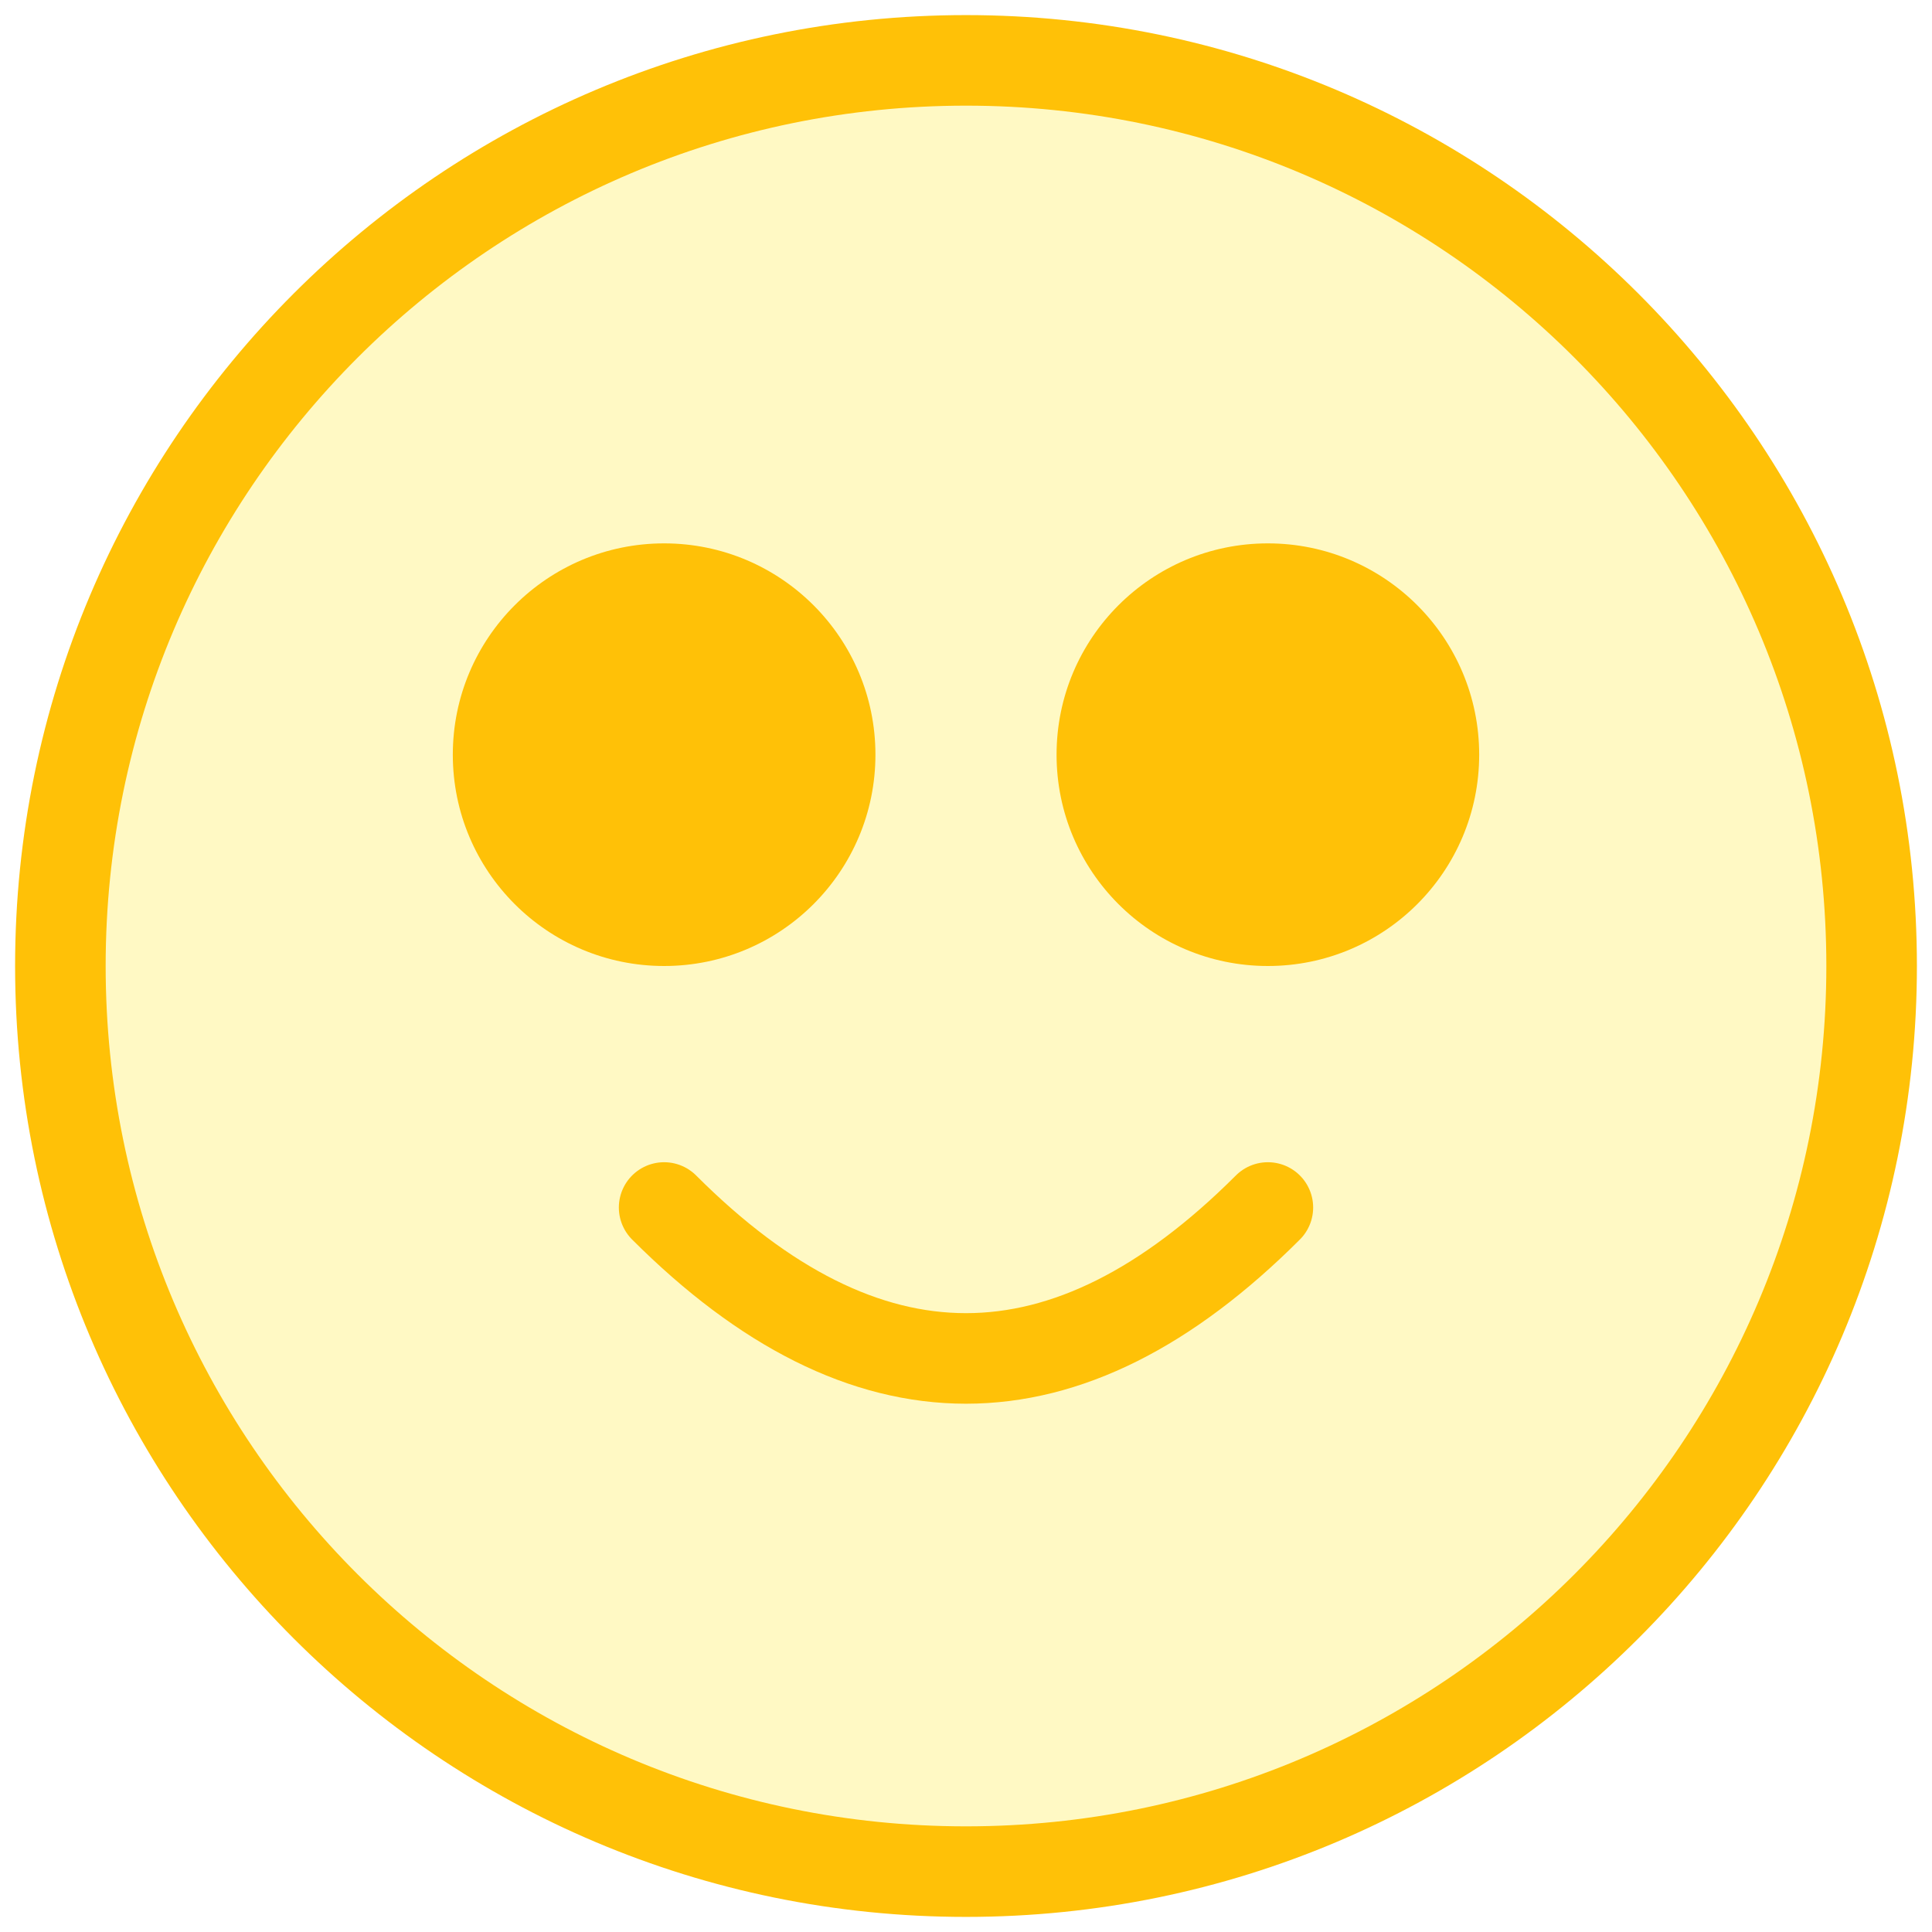
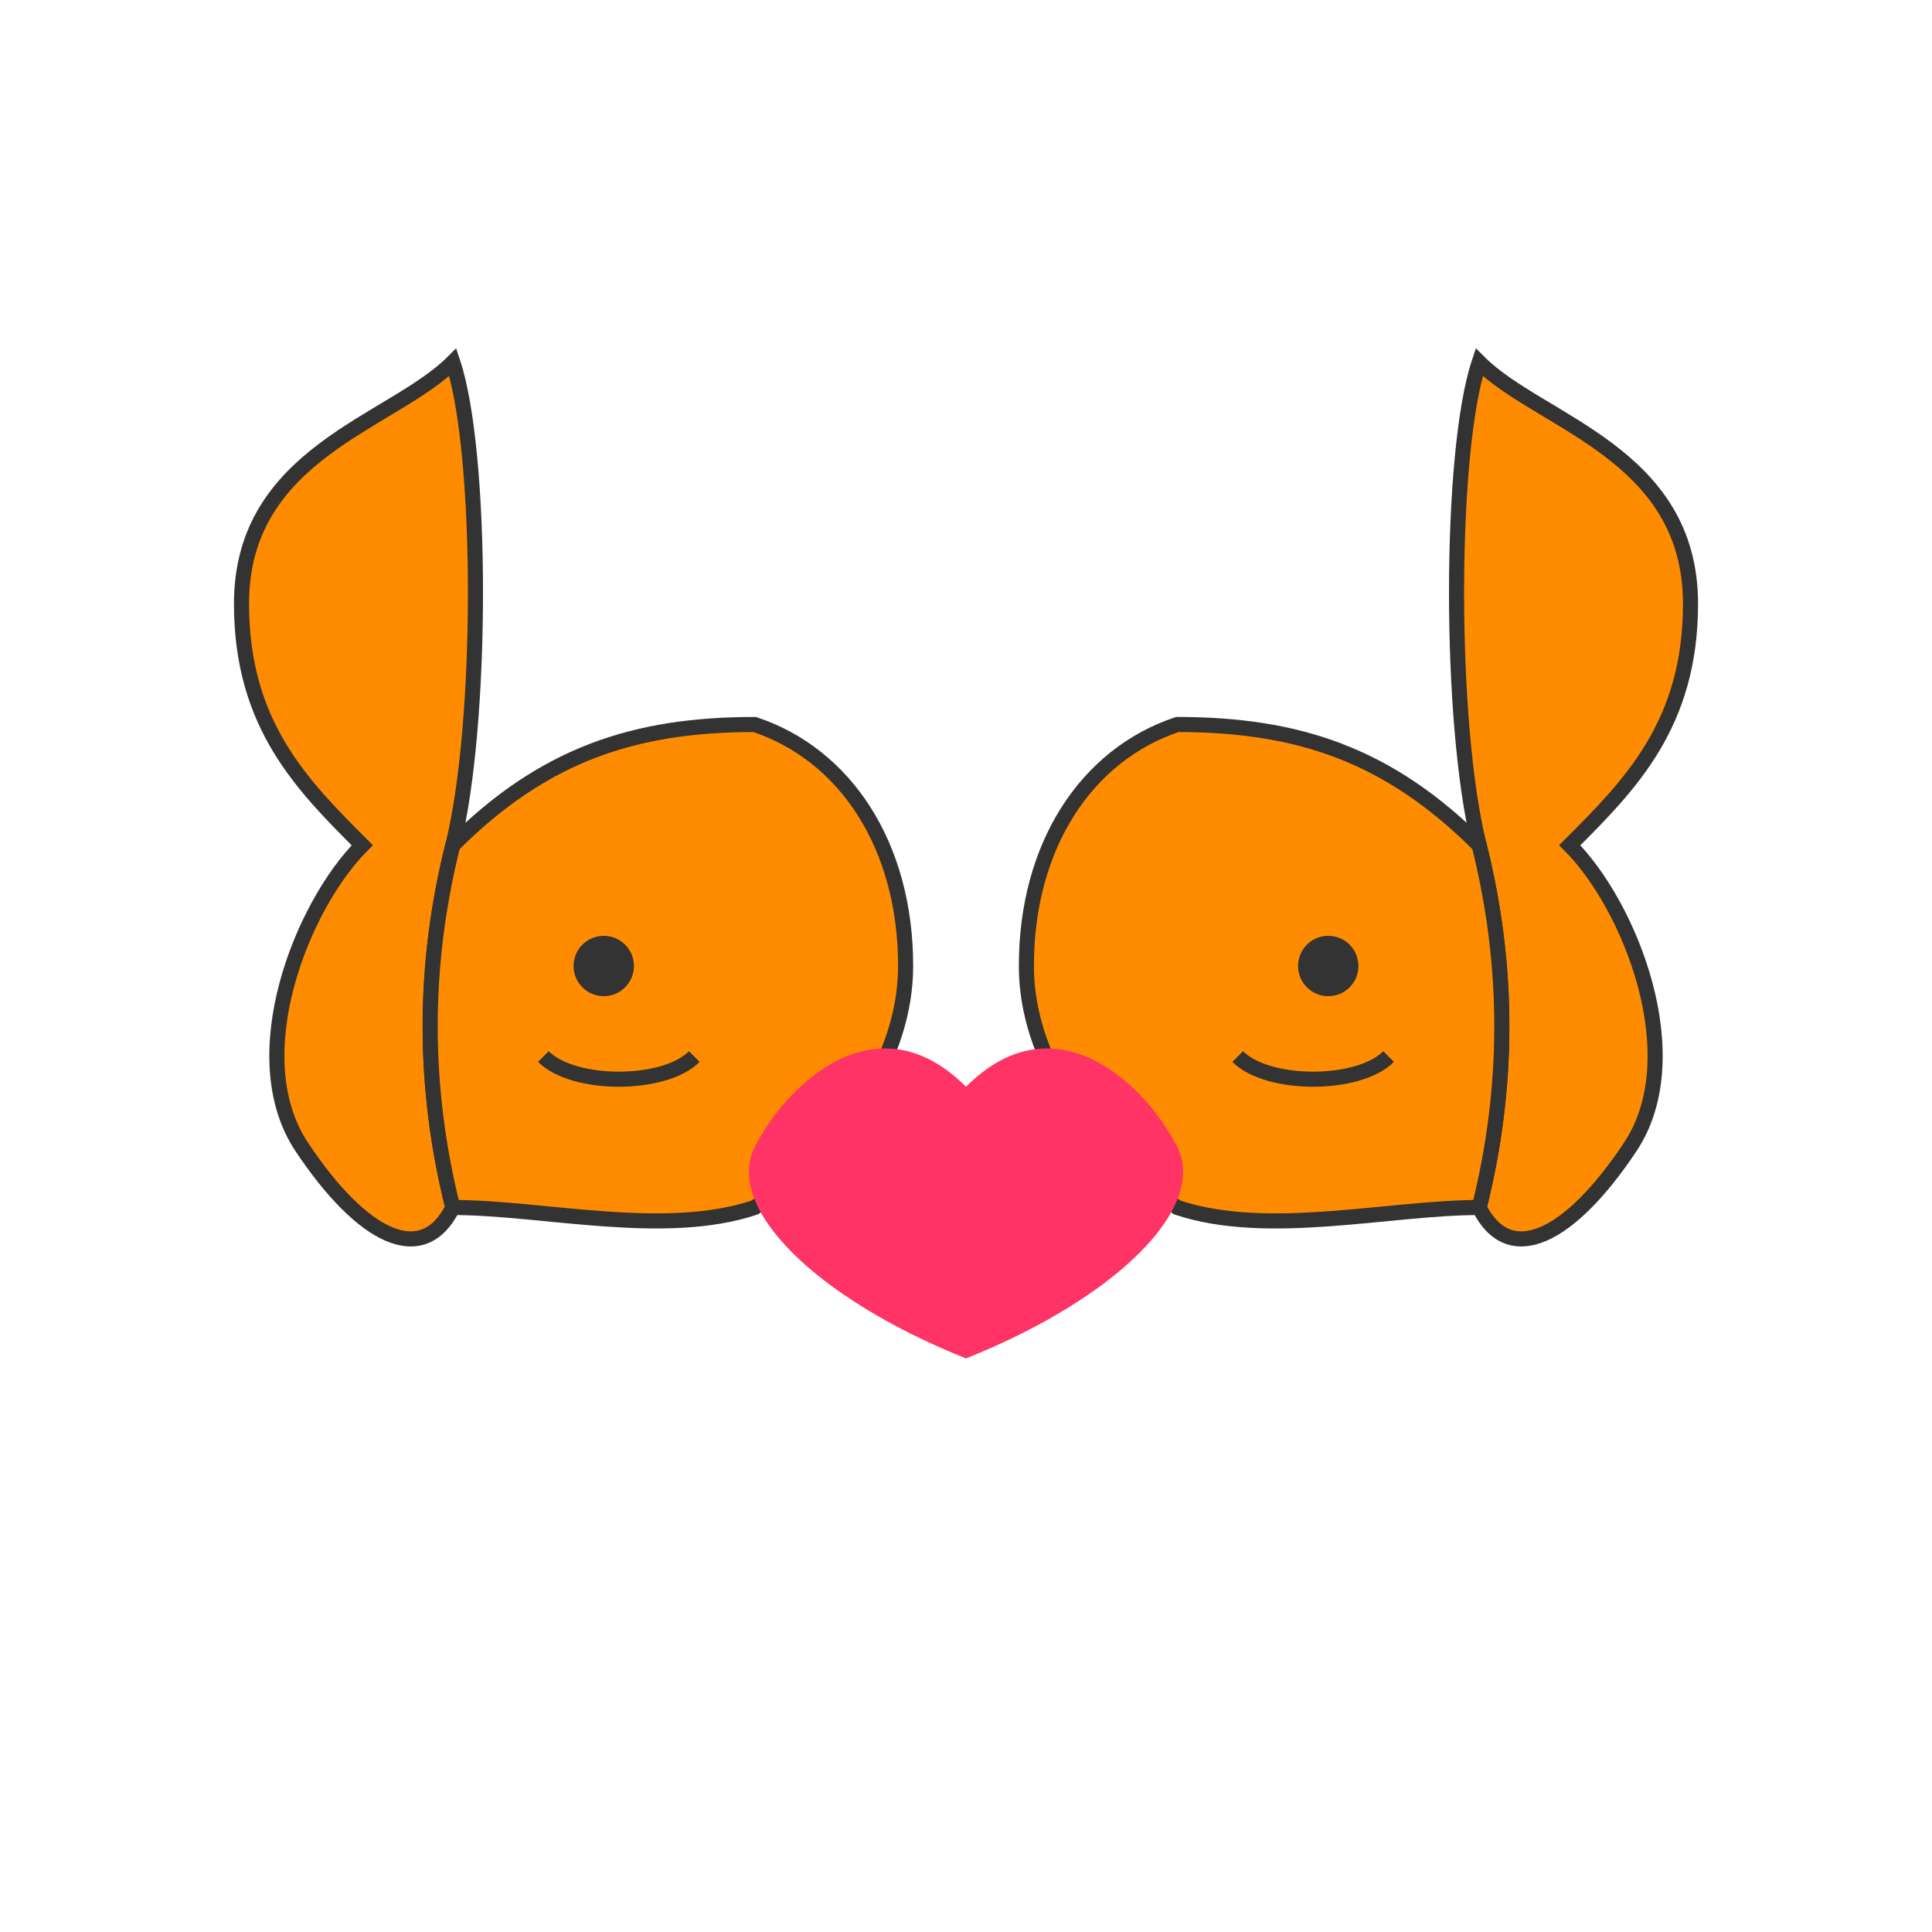
<svg xmlns="http://www.w3.org/2000/svg" width="64" height="64" viewBox="0 0 64 64">
-   <circle cx="32" cy="32" r="30" fill="#FFF9C4" stroke="#FFC107" stroke-width="3" />
-   <g transform="translate(12, 15)">
-     <circle cx="10" cy="10" r="7" fill="#FFC107" />
-     <circle cx="30" cy="10" r="7" fill="#FFC107" />
-     <path d="M 10 25 Q 20 35, 30 25" fill="none" stroke="#FFC107" stroke-width="3" stroke-linecap="round" />
+   <g transform="translate(0, 0)">
+     <path d="M15 40C14 36 14 32 15 28C16 24 16 15 15 12C13 14 8 15 8 20C8 24 10 26 12 28C10 30 8 35 10 38C12 41 14 42 15 40Z" fill="#FF8C00" stroke="#333" stroke-width="0.5" />
+     <path d="M15 28C18 25 21 24 25 24C28 25 30 28 30 32C30 35 28 38 25 40C22 41 18 40 15 40C14 36 14 32 15 28Z" fill="#FF8C00" stroke="#333" stroke-width="0.5" />
+     <circle cx="20" cy="32" r="1" fill="#333" />
+     <path d="M18 35C19 36 22 36 23 35" fill="none" stroke="#333" stroke-width="0.5" />
+     <path d="M49 40C50 36 50 32 49 28C48 24 48 15 49 12C51 14 56 15 56 20C56 24 54 26 52 28C54 30 56 35 54 38C52 41 50 42 49 40Z" fill="#FF8C00" stroke="#333" stroke-width="0.5" />
+     <path d="M49 28C46 25 43 24 39 24C36 25 34 28 34 32C34 35 36 38 39 40C42 41 46 40 49 40C50 36 50 32 49 28Z" fill="#FF8C00" stroke="#333" stroke-width="0.5" />
+     <circle cx="44" cy="32" r="1" fill="#333" />
+     <path d="M46 35C45 36 42 36 41 35" fill="none" stroke="#333" stroke-width="0.5" />
+     <path d="M32 36C35 33 38 36 39 38C40 40 37 43 32 45C27 43 24 40 25 38C26 36 29 33 32 36Z" fill="#FF3366" />
  </g>
</svg>
